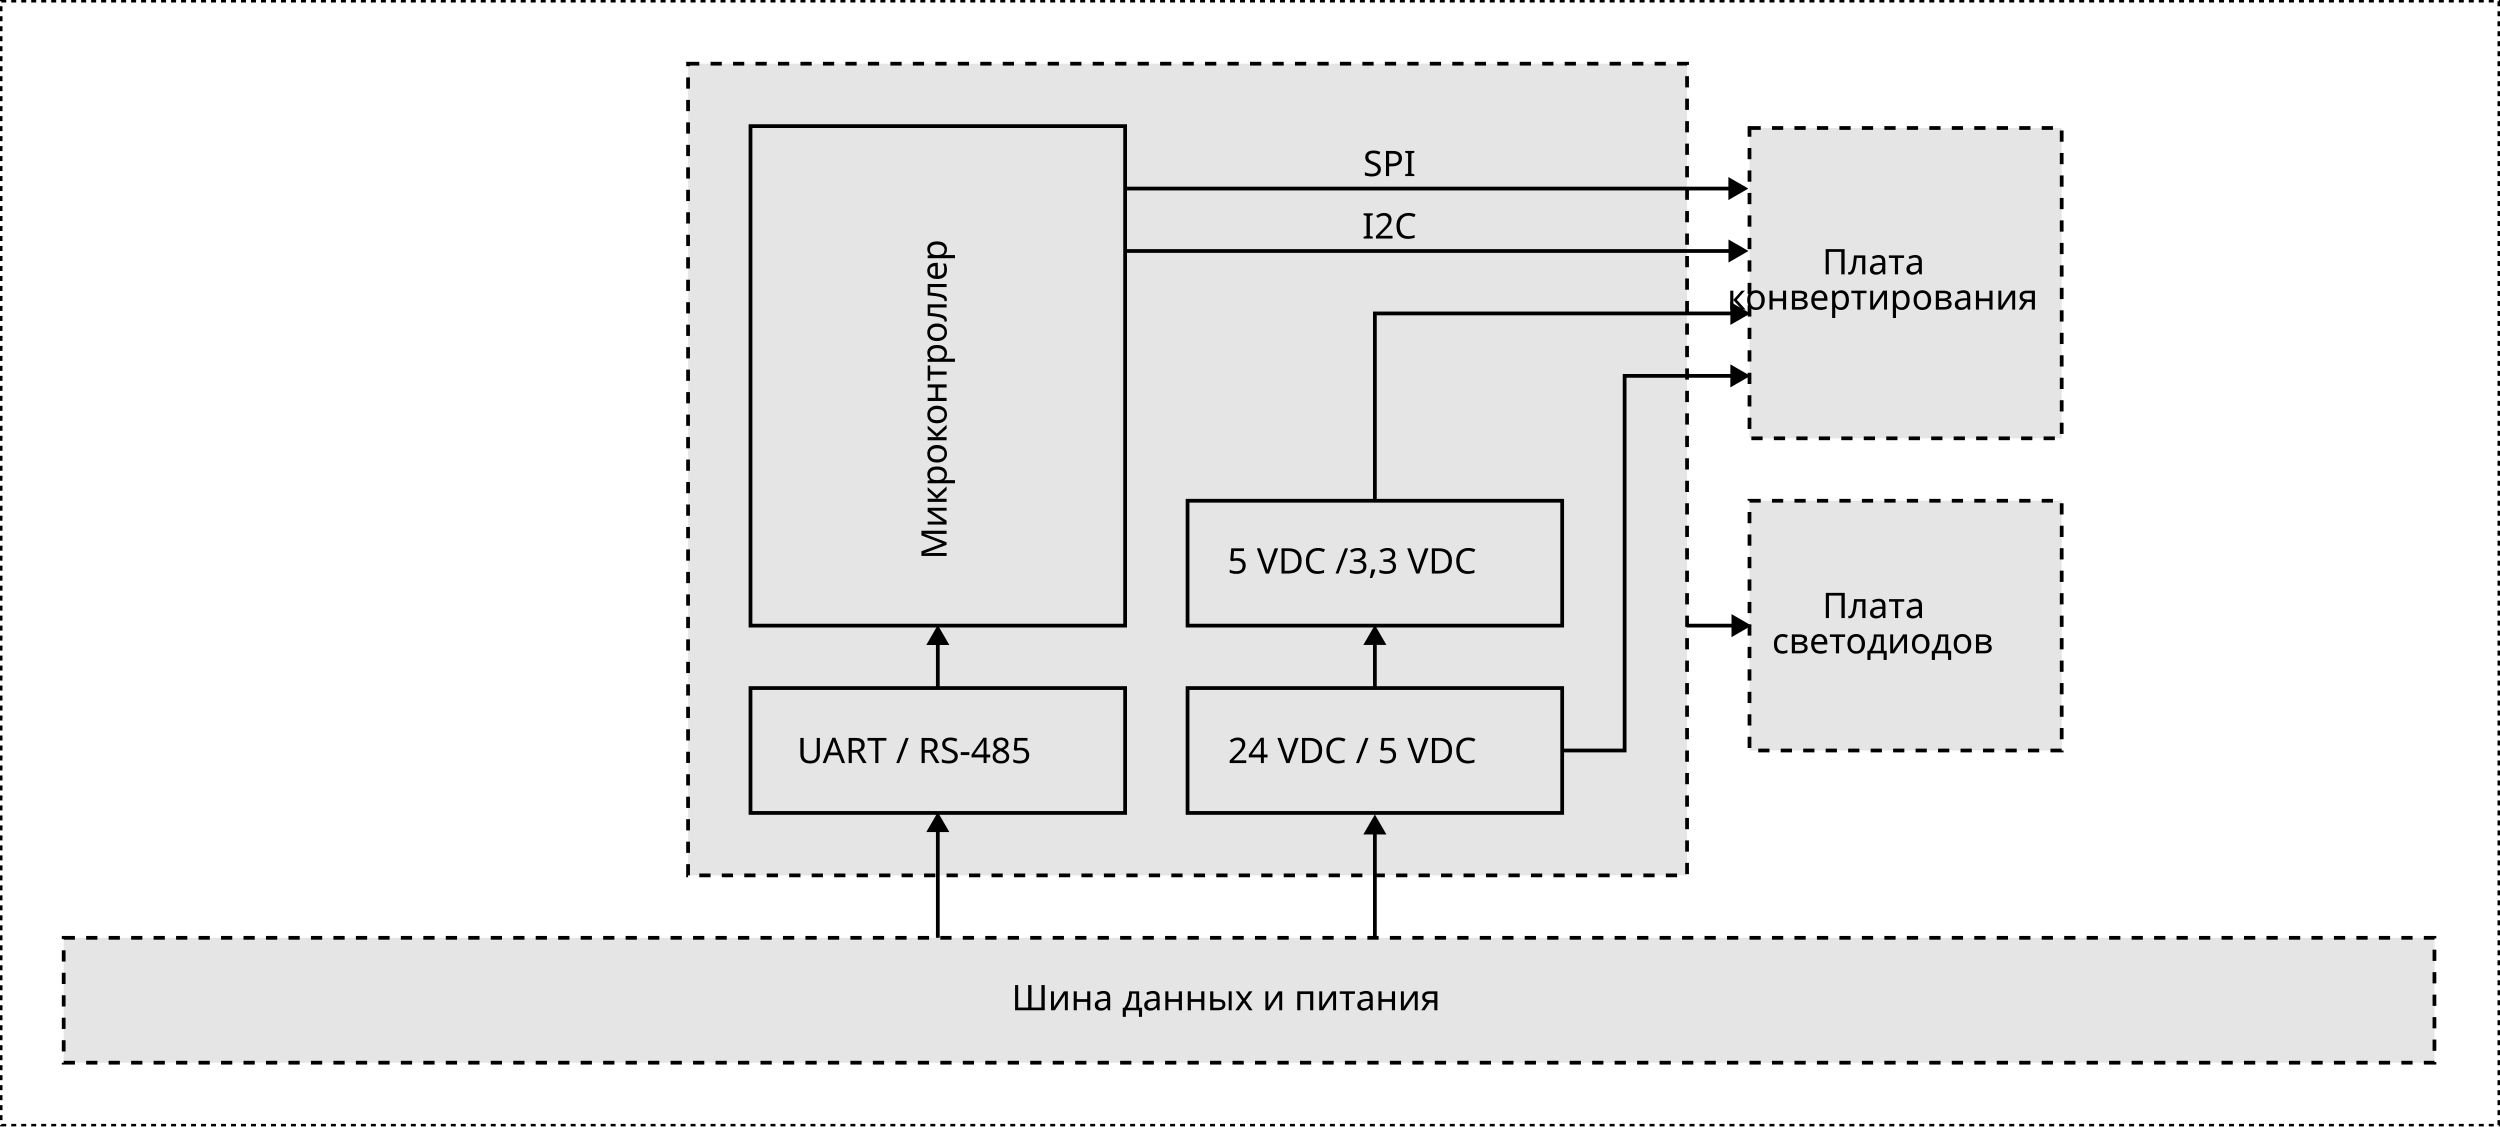
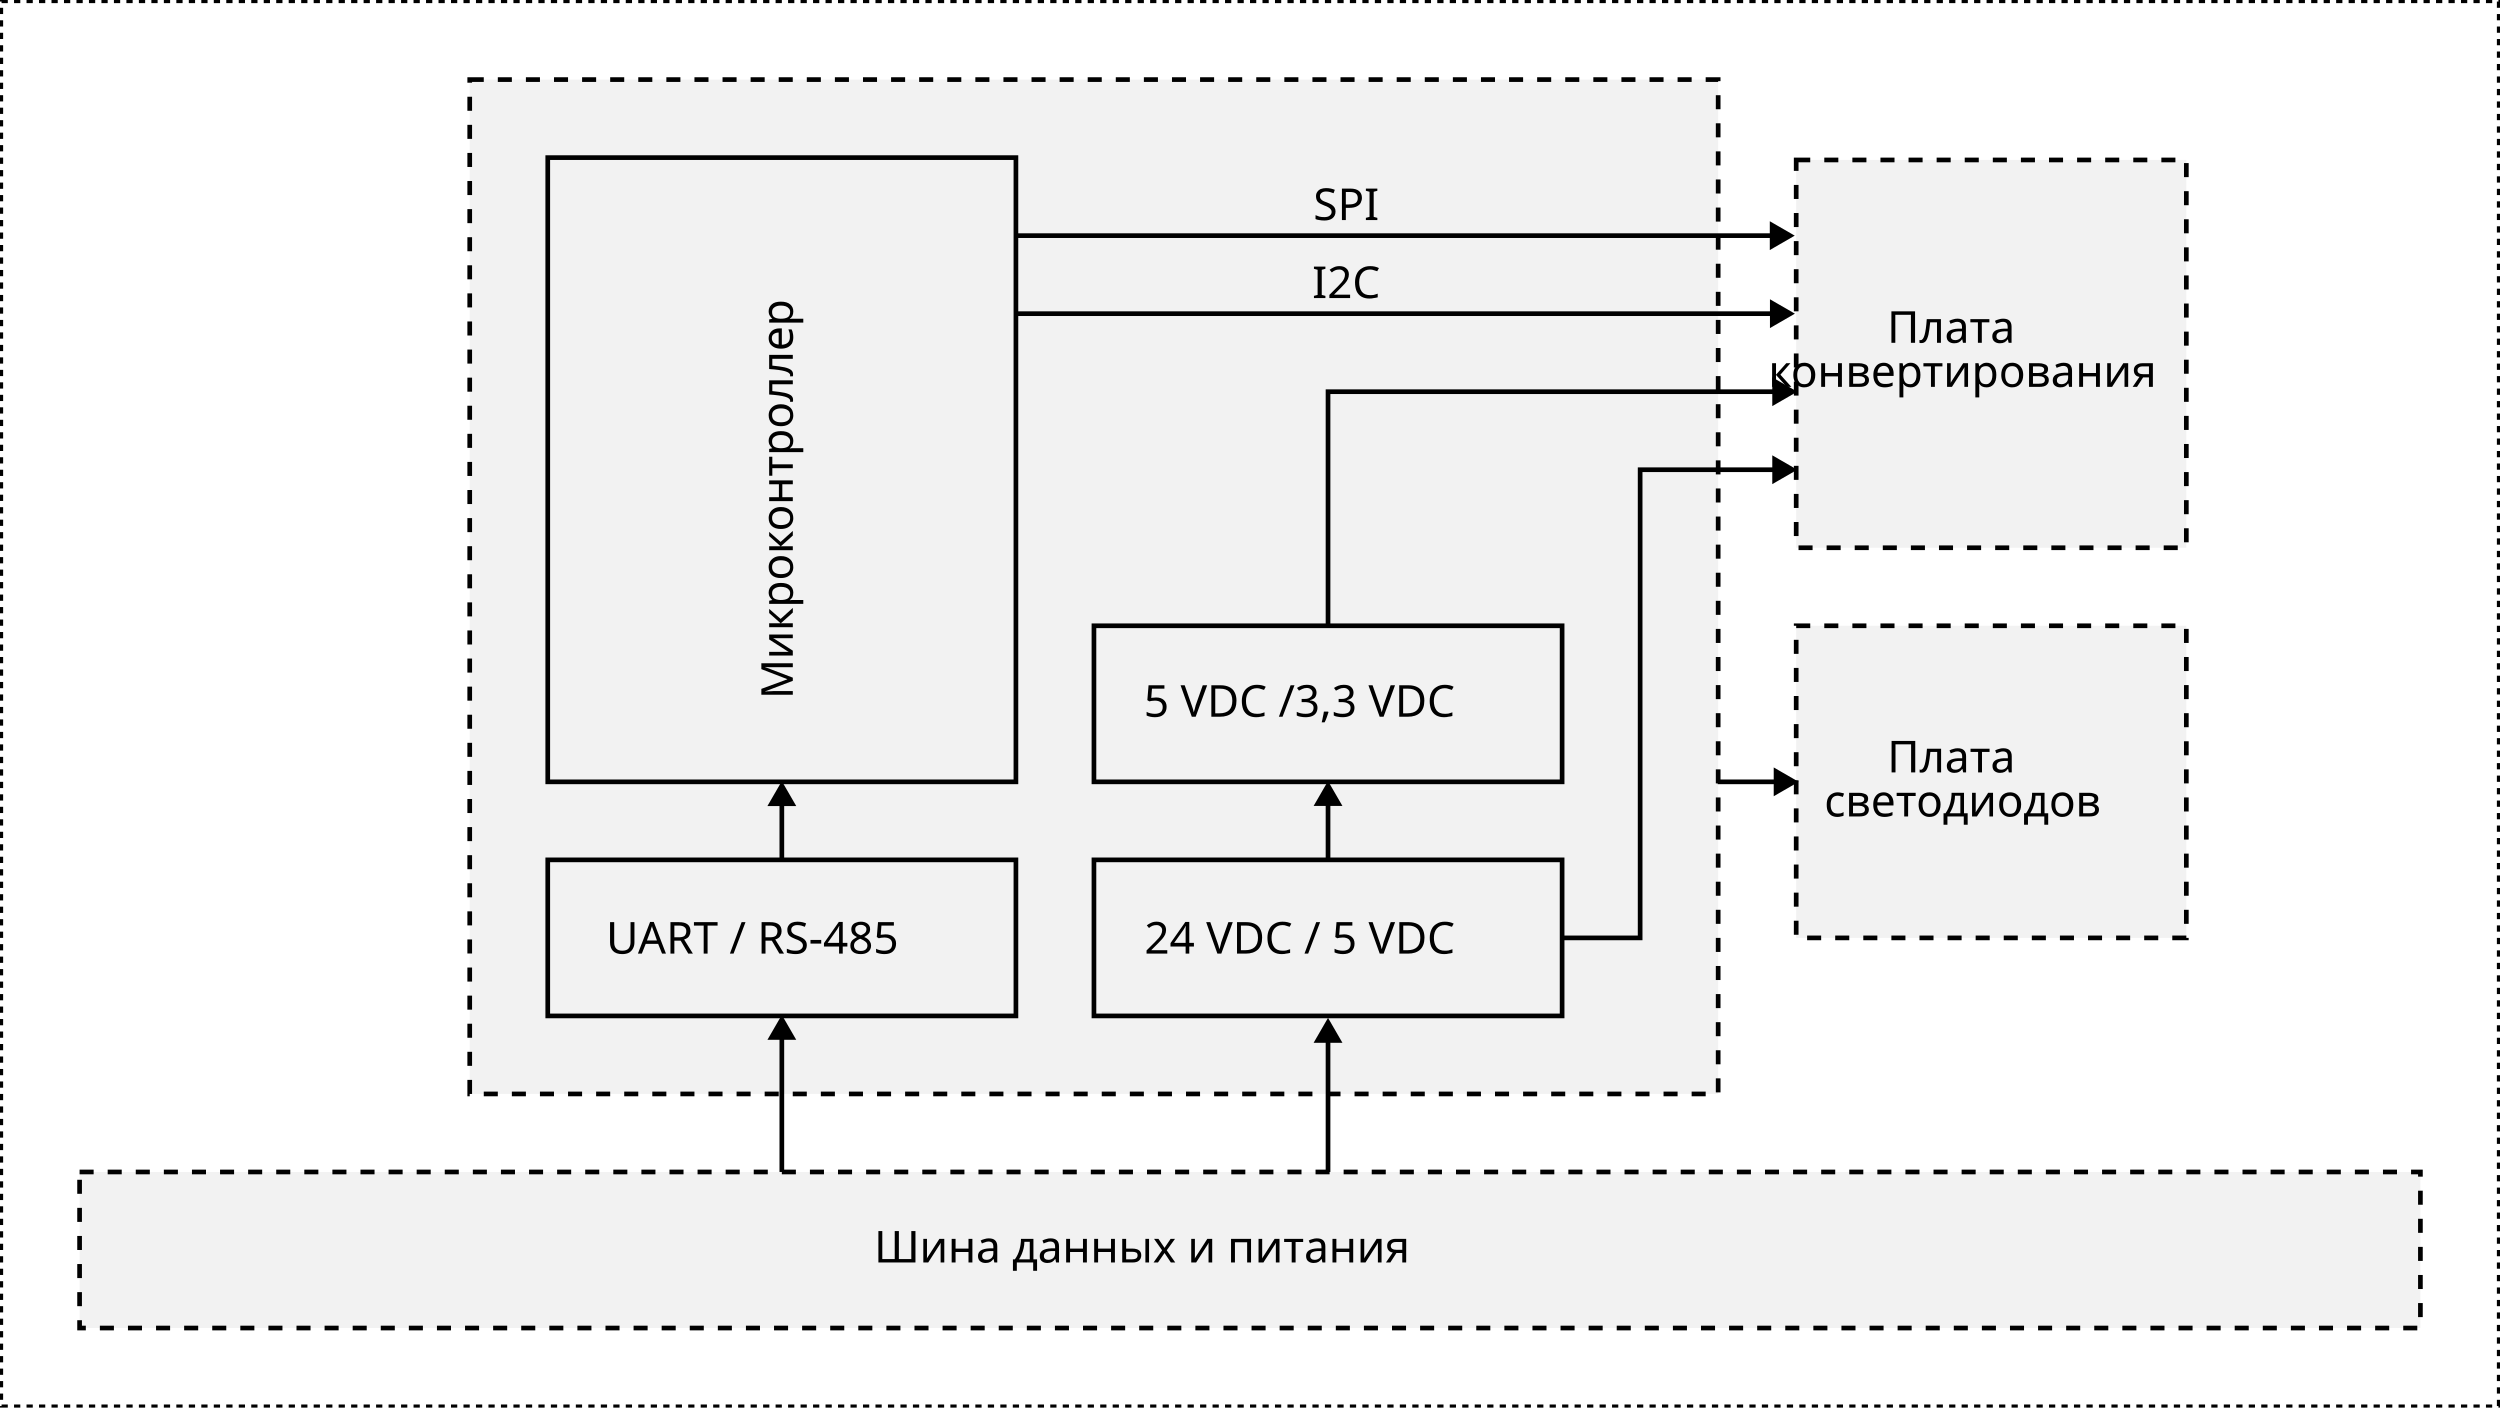
- <svg xmlns="http://www.w3.org/2000/svg" width="200.2mm" height="90.2mm" viewBox="0 0 200.2 90.2" version="1.1" id="svg1">
+ <svg xmlns="http://www.w3.org/2000/svg" width="160.2mm" height="90.2mm" viewBox="0 0 160.2 90.2" version="1.1" id="svg1">
  <defs id="defs1">
    <marker style="overflow:visible" id="Triangle" refX="0" refY="0" orient="auto-start-reverse" markerWidth="1" markerHeight="1" viewBox="0 0 1 1" preserveAspectRatio="xMidYMid" markerUnits="strokeWidth">
      <path transform="scale(0.5)" style="fill:context-stroke;fill-rule:evenodd;stroke:context-stroke;stroke-width:1pt" d="M 5.77,0 -2.88,5 V -5 Z" id="path135" />
    </marker>
    <marker style="overflow:visible" id="Triangle-87" refX="0" refY="0" orient="auto-start-reverse" markerWidth="1" markerHeight="1" viewBox="0 0 1 1" preserveAspectRatio="xMidYMid" markerUnits="strokeWidth">
      <path transform="scale(0.5)" style="fill:context-stroke;fill-rule:evenodd;stroke:context-stroke;stroke-width:1pt" d="M 5.77,0 -2.88,5 V -5 Z" id="path135-92" />
    </marker>
    <marker style="overflow:visible" id="Triangle-87-5" refX="0" refY="0" orient="auto-start-reverse" markerWidth="1" markerHeight="1" viewBox="0 0 1 1" preserveAspectRatio="xMidYMid" markerUnits="strokeWidth">
      <path transform="scale(0.5)" style="fill:context-stroke;fill-rule:evenodd;stroke:context-stroke;stroke-width:1pt" d="M 5.77,0 -2.88,5 V -5 Z" id="path135-92-9" />
    </marker>
    <marker style="overflow:visible" id="Triangle-87-5-6" refX="0" refY="0" orient="auto-start-reverse" markerWidth="1" markerHeight="1" viewBox="0 0 1 1" preserveAspectRatio="xMidYMid" markerUnits="strokeWidth">
      <path transform="scale(0.5)" style="fill:context-stroke;fill-rule:evenodd;stroke:context-stroke;stroke-width:1pt" d="M 5.77,0 -2.88,5 V -5 Z" id="path135-92-9-1" />
    </marker>
    <marker style="overflow:visible" id="Triangle-87-5-6-0" refX="0" refY="0" orient="auto-start-reverse" markerWidth="1" markerHeight="1" viewBox="0 0 1 1" preserveAspectRatio="xMidYMid" markerUnits="strokeWidth">
      <path transform="scale(0.5)" style="fill:context-stroke;fill-rule:evenodd;stroke:context-stroke;stroke-width:1pt" d="M 5.77,0 -2.88,5 V -5 Z" id="path135-92-9-1-6" />
    </marker>
    <marker style="overflow:visible" id="Triangle-87-5-6-0-7" refX="0" refY="0" orient="auto-start-reverse" markerWidth="1" markerHeight="1" viewBox="0 0 1 1" preserveAspectRatio="xMidYMid" markerUnits="strokeWidth">
      <path transform="scale(0.5)" style="fill:context-stroke;fill-rule:evenodd;stroke:context-stroke;stroke-width:1pt" d="M 5.77,0 -2.88,5 V -5 Z" id="path135-92-9-1-6-6" />
    </marker>
    <marker style="overflow:visible" id="Triangle-87-5-6-7" refX="0" refY="0" orient="auto-start-reverse" markerWidth="1" markerHeight="1" viewBox="0 0 1 1" preserveAspectRatio="xMidYMid" markerUnits="strokeWidth">
      <path transform="scale(0.5)" style="fill:context-stroke;fill-rule:evenodd;stroke:context-stroke;stroke-width:1pt" d="M 5.77,0 -2.88,5 V -5 Z" id="path135-92-9-1-4" />
    </marker>
  </defs>
-   <g id="layer1" transform="translate(0.09999999,-119.9)">
-     <rect style="fill:none;stroke:#000000;stroke-width:0.2;stroke-dasharray:0.4, 0.4;stroke-dashoffset:0;stroke-opacity:1" id="rect1-1" width="200" height="90" x="0" y="120" />
-     <rect style="fill:#e5e5e5;fill-opacity:1;stroke:#000000;stroke-width:0.3;stroke-dasharray:0.9, 0.9;stroke-dashoffset:0;stroke-opacity:1" id="rect1-5-2-1-03-9-0" width="80" height="65" x="55" y="125" />
-     <rect style="fill:none;stroke:#000000;stroke-width:0.3;stroke-dasharray:none;stroke-opacity:1" id="rect1-5-2-1" width="30" height="40" x="60" y="130" />
-     <rect style="fill:#e5e5e5;fill-opacity:1;stroke:#000000;stroke-width:0.3;stroke-dasharray:0.9, 0.9;stroke-dashoffset:0;stroke-opacity:1" id="rect1-5-2-1-03" width="25" height="20" x="140" y="160" />
-     <rect style="fill:#e5e5e5;fill-opacity:1;stroke:#000000;stroke-width:0.3;stroke-dasharray:0.9, 0.9;stroke-dashoffset:0;stroke-opacity:1" id="rect1-5-2-1-03-9" width="25" height="24.85" x="140" y="130.15" />
-     <text xml:space="preserve" style="font-style:normal;font-variant:normal;font-weight:normal;font-stretch:normal;font-size:2.822px;line-height:1;font-family:'PT Sans';-inkscape-font-specification:'PT Sans, Normal';font-variant-ligatures:normal;font-variant-caps:normal;font-variant-numeric:normal;font-variant-east-asian:normal;text-align:center;letter-spacing:0px;writing-mode:lr-tb;direction:ltr;text-anchor:middle;fill:#000000;fill-opacity:1;stroke:none;stroke-width:0.3;stroke-dasharray:none;stroke-dashoffset:0;stroke-opacity:1" x="152.489" y="141.869" id="text3-5-0-5-9">
-       <tspan style="font-style:normal;font-variant:normal;font-weight:normal;font-stretch:normal;font-size:2.822px;font-family:'PT Sans';-inkscape-font-specification:'PT Sans, Normal';font-variant-ligatures:normal;font-variant-caps:normal;font-variant-numeric:normal;font-variant-east-asian:normal;stroke-width:0.3" x="152.489" y="141.869" id="tspan4-8-6-3-1">Плата</tspan>
-       <tspan style="font-style:normal;font-variant:normal;font-weight:normal;font-stretch:normal;font-size:2.822px;font-family:'PT Sans';-inkscape-font-specification:'PT Sans, Normal';font-variant-ligatures:normal;font-variant-caps:normal;font-variant-numeric:normal;font-variant-east-asian:normal;stroke-width:0.3" x="152.489" y="144.692" id="tspan3-2">конвертирования</tspan>
+   <g id="layer1" transform="translate(0.09999999,-134.9)">
+     <rect style="fill:none;stroke:#000000;stroke-width:0.2;stroke-dasharray:0.4, 0.4;stroke-dashoffset:0;stroke-opacity:1" id="rect1-1" width="160" height="90" x="3.0726173e-15" y="135" />
+     <rect style="fill:#f2f2f2;fill-opacity:1;stroke:#000000;stroke-width:0.3;stroke-dasharray:0.9, 0.9;stroke-dashoffset:0;stroke-opacity:1" id="rect1-5-2-1-03-9-0" width="80" height="65" x="30" y="140" />
+     <rect style="fill:none;stroke:#000000;stroke-width:0.3;stroke-dasharray:none;stroke-opacity:1" id="rect1-5-2-1" width="30" height="40" x="35" y="145" />
+     <rect style="fill:#f2f2f2;fill-opacity:1;stroke:#000000;stroke-width:0.3;stroke-dasharray:0.9, 0.9;stroke-dashoffset:0;stroke-opacity:1" id="rect1-5-2-1-03" width="25" height="20" x="115" y="175" />
+     <rect style="fill:#f2f2f2;fill-opacity:1;stroke:#000000;stroke-width:0.3;stroke-dasharray:0.9, 0.9;stroke-dashoffset:0;stroke-opacity:1" id="rect1-5-2-1-03-9" width="25" height="24.85" x="115" y="145.15" />
+     <text xml:space="preserve" style="font-style:normal;font-variant:normal;font-weight:normal;font-stretch:normal;font-size:2.822px;line-height:1;font-family:'PT Sans';-inkscape-font-specification:'PT Sans, Normal';font-variant-ligatures:normal;font-variant-caps:normal;font-variant-numeric:normal;font-variant-east-asian:normal;text-align:center;letter-spacing:0px;writing-mode:lr-tb;direction:ltr;text-anchor:middle;fill:#000000;fill-opacity:1;stroke:none;stroke-width:0.3;stroke-dasharray:none;stroke-dashoffset:0;stroke-opacity:1" x="127.489" y="156.869" id="text3-5-0-5-9">
+       <tspan style="font-style:normal;font-variant:normal;font-weight:normal;font-stretch:normal;font-size:2.822px;font-family:'PT Sans';-inkscape-font-specification:'PT Sans, Normal';font-variant-ligatures:normal;font-variant-caps:normal;font-variant-numeric:normal;font-variant-east-asian:normal;stroke-width:0.3" x="127.489" y="156.869" id="tspan4-8-6-3-1">Плата</tspan>
+       <tspan style="font-style:normal;font-variant:normal;font-weight:normal;font-stretch:normal;font-size:2.822px;font-family:'PT Sans';-inkscape-font-specification:'PT Sans, Normal';font-variant-ligatures:normal;font-variant-caps:normal;font-variant-numeric:normal;font-variant-east-asian:normal;stroke-width:0.3" x="127.489" y="159.692" id="tspan3-2">конвертирования</tspan>
    </text>
-     <rect style="fill:none;stroke:#000000;stroke-width:0.3;stroke-dasharray:none;stroke-opacity:1" id="rect1-5-2-1-0" width="30" height="10" x="60" y="175" />
-     <rect style="fill:#e5e5e5;fill-opacity:1;stroke:#000000;stroke-width:0.3;stroke-dasharray:0.9, 0.9;stroke-dashoffset:0;stroke-opacity:1" id="rect1-5-2-1-0-9" width="189.85" height="10" x="5" y="195" />
-     <path style="fill:none;stroke:#000000;stroke-width:0.3;stroke-linejoin:miter;stroke-miterlimit:4;stroke-dasharray:none;marker-end:url(#Triangle)" d="M 90,135 H 114.421 138.841" id="path24-2" />
-     <path style="fill:none;stroke:#000000;stroke-width:0.3;stroke-linejoin:miter;stroke-miterlimit:4;stroke-dasharray:none;marker-end:url(#Triangle-87)" d="m 90,140 h 24.425 24.425" id="path24-2-2" />
-     <path style="fill:none;stroke:#000000;stroke-width:0.3;stroke-linejoin:miter;stroke-miterlimit:4;stroke-dasharray:none;marker-end:url(#Triangle-87-5)" d="m 134.97,170 h 2.061 2.061" id="path24-2-2-2" />
-     <path style="fill:none;stroke:#000000;stroke-width:0.3;stroke-linejoin:miter;stroke-miterlimit:4;stroke-dasharray:none;marker-end:url(#Triangle-87-5-6)" d="M 110,174.987 V 173 171.013" id="path24-2-2-2-6" />
-     <path style="fill:none;stroke:#000000;stroke-width:0.3;stroke-linejoin:miter;stroke-miterlimit:4;stroke-dasharray:none;marker-end:url(#Triangle-87-5-6-7)" d="m 75,174.993 v -1.987 -1.987" id="path24-2-2-2-6-2" />
-     <path style="fill:none;stroke:#000000;stroke-width:0.3;stroke-linejoin:miter;stroke-miterlimit:4;stroke-dasharray:none;marker-end:url(#Triangle-87-5-6-0)" d="m 110,195 v -4.405 -4.405" id="path24-2-2-2-6-5" />
-     <path style="fill:none;stroke:#000000;stroke-width:0.3;stroke-linejoin:miter;stroke-miterlimit:4;stroke-dasharray:none;marker-end:url(#Triangle-87-5-6-0-7)" d="m 75,195 v -4.5 -4.5" id="path24-2-2-2-6-5-6" />
-     <text xml:space="preserve" style="font-style:normal;font-variant:normal;font-weight:normal;font-stretch:normal;font-size:2.822px;line-height:1;font-family:'PT Sans';-inkscape-font-specification:'PT Sans, Normal';font-variant-ligatures:normal;font-variant-caps:normal;font-variant-numeric:normal;font-variant-east-asian:normal;text-align:center;letter-spacing:0px;writing-mode:lr-tb;direction:ltr;text-anchor:middle;fill:#000000;fill-opacity:1;stroke:none;stroke-width:0.3;stroke-dasharray:none;stroke-dashoffset:0;stroke-opacity:1" x="74.946" y="181.01" id="text3">
-       <tspan style="font-style:normal;font-variant:normal;font-weight:normal;font-stretch:normal;font-size:2.822px;font-family:'PT Sans';-inkscape-font-specification:'PT Sans, Normal';font-variant-ligatures:normal;font-variant-caps:normal;font-variant-numeric:normal;font-variant-east-asian:normal;stroke-width:0.3" x="74.946" y="181.01" id="tspan4">UART / RS-485</tspan>
+     <rect style="fill:none;stroke:#000000;stroke-width:0.3;stroke-dasharray:none;stroke-opacity:1" id="rect1-5-2-1-0" width="30" height="10" x="35" y="190" />
+     <rect style="fill:#f2f2f2;fill-opacity:1;stroke:#000000;stroke-width:0.3;stroke-dasharray:0.9, 0.9;stroke-dashoffset:0;stroke-opacity:1" id="rect1-5-2-1-0-9" width="150" height="10" x="5" y="210" />
+     <path style="fill:none;stroke:#000000;stroke-width:0.3;stroke-linejoin:miter;stroke-miterlimit:4;stroke-dasharray:none;marker-end:url(#Triangle)" d="M 65,150 H 89.421 113.841" id="path24-2" />
+     <path style="fill:none;stroke:#000000;stroke-width:0.3;stroke-linejoin:miter;stroke-miterlimit:4;stroke-dasharray:none;marker-end:url(#Triangle-87)" d="M 65,155 H 89.425 113.851" id="path24-2-2" />
+     <path style="fill:none;stroke:#000000;stroke-width:0.3;stroke-linejoin:miter;stroke-miterlimit:4;stroke-dasharray:none;marker-end:url(#Triangle-87-5)" d="m 109.97,185 h 2.061 2.061" id="path24-2-2-2" />
+     <path style="fill:none;stroke:#000000;stroke-width:0.3;stroke-linejoin:miter;stroke-miterlimit:4;stroke-dasharray:none;marker-end:url(#Triangle-87-5-6)" d="M 85,189.987 V 188 186.013" id="path24-2-2-2-6" />
+     <path style="fill:none;stroke:#000000;stroke-width:0.3;stroke-linejoin:miter;stroke-miterlimit:4;stroke-dasharray:none;marker-end:url(#Triangle-87-5-6-7)" d="m 50,189.993 v -1.987 -1.987" id="path24-2-2-2-6-2" />
+     <path style="fill:none;stroke:#000000;stroke-width:0.3;stroke-linejoin:miter;stroke-miterlimit:4;stroke-dasharray:none;marker-end:url(#Triangle-87-5-6-0)" d="m 85,210 v -4.405 -4.405" id="path24-2-2-2-6-5" />
+     <path style="fill:none;stroke:#000000;stroke-width:0.3;stroke-linejoin:miter;stroke-miterlimit:4;stroke-dasharray:none;marker-end:url(#Triangle-87-5-6-0-7)" d="m 50,210 v -4.5 -4.5" id="path24-2-2-2-6-5-6" />
+     <text xml:space="preserve" style="font-style:normal;font-variant:normal;font-weight:normal;font-stretch:normal;font-size:2.822px;line-height:1;font-family:'PT Sans';-inkscape-font-specification:'PT Sans, Normal';font-variant-ligatures:normal;font-variant-caps:normal;font-variant-numeric:normal;font-variant-east-asian:normal;text-align:center;letter-spacing:0px;writing-mode:lr-tb;direction:ltr;text-anchor:middle;fill:#000000;fill-opacity:1;stroke:none;stroke-width:0.3;stroke-dasharray:none;stroke-dashoffset:0;stroke-opacity:1" x="49.946" y="196.01" id="text3">
+       <tspan style="font-style:normal;font-variant:normal;font-weight:normal;font-stretch:normal;font-size:2.822px;font-family:'PT Sans';-inkscape-font-specification:'PT Sans, Normal';font-variant-ligatures:normal;font-variant-caps:normal;font-variant-numeric:normal;font-variant-east-asian:normal;stroke-width:0.3" x="49.946" y="196.01" id="tspan4">UART / RS-485</tspan>
    </text>
-     <text xml:space="preserve" style="font-style:normal;font-variant:normal;font-weight:normal;font-stretch:normal;font-size:2.822px;line-height:1;font-family:'PT Sans';-inkscape-font-specification:'PT Sans, Normal';font-variant-ligatures:normal;font-variant-caps:normal;font-variant-numeric:normal;font-variant-east-asian:normal;text-align:center;letter-spacing:0px;writing-mode:lr-tb;direction:ltr;text-anchor:middle;fill:#000000;fill-opacity:1;stroke:none;stroke-width:0.3;stroke-dasharray:none;stroke-dashoffset:0;stroke-opacity:1" x="-150.051" y="75.706" id="text3-0" transform="rotate(-90)">
-       <tspan style="font-style:normal;font-variant:normal;font-weight:normal;font-stretch:normal;font-size:2.822px;font-family:'PT Sans';-inkscape-font-specification:'PT Sans, Normal';font-variant-ligatures:normal;font-variant-caps:normal;font-variant-numeric:normal;font-variant-east-asian:normal;stroke-width:0.3" x="-150.051" y="75.706" id="tspan4-81">Микроконтроллер</tspan>
+     <text xml:space="preserve" style="font-style:normal;font-variant:normal;font-weight:normal;font-stretch:normal;font-size:2.822px;line-height:1;font-family:'PT Sans';-inkscape-font-specification:'PT Sans, Normal';font-variant-ligatures:normal;font-variant-caps:normal;font-variant-numeric:normal;font-variant-east-asian:normal;text-align:center;letter-spacing:0px;writing-mode:lr-tb;direction:ltr;text-anchor:middle;fill:#000000;fill-opacity:1;stroke:none;stroke-width:0.3;stroke-dasharray:none;stroke-dashoffset:0;stroke-opacity:1" x="-165.051" y="50.706" id="text3-0" transform="rotate(-90)">
+       <tspan style="font-style:normal;font-variant:normal;font-weight:normal;font-stretch:normal;font-size:2.822px;font-family:'PT Sans';-inkscape-font-specification:'PT Sans, Normal';font-variant-ligatures:normal;font-variant-caps:normal;font-variant-numeric:normal;font-variant-east-asian:normal;stroke-width:0.3" x="-165.051" y="50.706" id="tspan4-81">Микроконтроллер</tspan>
    </text>
-     <text xml:space="preserve" style="font-style:normal;font-variant:normal;font-weight:normal;font-stretch:normal;font-size:2.822px;line-height:1;font-family:'PT Sans';-inkscape-font-specification:'PT Sans, Normal';font-variant-ligatures:normal;font-variant-caps:normal;font-variant-numeric:normal;font-variant-east-asian:normal;text-align:center;letter-spacing:0px;writing-mode:lr-tb;direction:ltr;text-anchor:middle;fill:#000000;fill-opacity:1;stroke:none;stroke-width:0.3;stroke-dasharray:none;stroke-dashoffset:0;stroke-opacity:1" x="113" y="134" id="text3-0-3">
-       <tspan style="font-style:normal;font-variant:normal;font-weight:normal;font-stretch:normal;font-size:2.822px;font-family:'PT Sans';-inkscape-font-specification:'PT Sans, Normal';font-variant-ligatures:normal;font-variant-caps:normal;font-variant-numeric:normal;font-variant-east-asian:normal;stroke-width:0.3" x="113" y="134" id="tspan4-81-6">SPI</tspan>
+     <text xml:space="preserve" style="font-style:normal;font-variant:normal;font-weight:normal;font-stretch:normal;font-size:2.822px;line-height:1;font-family:'PT Sans';-inkscape-font-specification:'PT Sans, Normal';font-variant-ligatures:normal;font-variant-caps:normal;font-variant-numeric:normal;font-variant-east-asian:normal;text-align:center;letter-spacing:0px;writing-mode:lr-tb;direction:ltr;text-anchor:middle;fill:#000000;fill-opacity:1;stroke:none;stroke-width:0.3;stroke-dasharray:none;stroke-dashoffset:0;stroke-opacity:1" x="88" y="149" id="text3-0-3">
+       <tspan style="font-style:normal;font-variant:normal;font-weight:normal;font-stretch:normal;font-size:2.822px;font-family:'PT Sans';-inkscape-font-specification:'PT Sans, Normal';font-variant-ligatures:normal;font-variant-caps:normal;font-variant-numeric:normal;font-variant-east-asian:normal;stroke-width:0.3" x="88" y="149" id="tspan4-81-6">SPI</tspan>
    </text>
-     <text xml:space="preserve" style="font-style:normal;font-variant:normal;font-weight:normal;font-stretch:normal;font-size:2.822px;line-height:1;font-family:'PT Sans';-inkscape-font-specification:'PT Sans, Normal';font-variant-ligatures:normal;font-variant-caps:normal;font-variant-numeric:normal;font-variant-east-asian:normal;text-align:center;letter-spacing:0px;writing-mode:lr-tb;direction:ltr;text-anchor:middle;fill:#000000;fill-opacity:1;stroke:none;stroke-width:0.3;stroke-dasharray:none;stroke-dashoffset:0;stroke-opacity:1" x="113" y="139" id="text3-0-3-3">
-       <tspan style="font-style:normal;font-variant:normal;font-weight:normal;font-stretch:normal;font-size:2.822px;font-family:'PT Sans';-inkscape-font-specification:'PT Sans, Normal';font-variant-ligatures:normal;font-variant-caps:normal;font-variant-numeric:normal;font-variant-east-asian:normal;stroke-width:0.3" x="113" y="139" id="tspan4-81-6-1">I2C</tspan>
+     <text xml:space="preserve" style="font-style:normal;font-variant:normal;font-weight:normal;font-stretch:normal;font-size:2.822px;line-height:1;font-family:'PT Sans';-inkscape-font-specification:'PT Sans, Normal';font-variant-ligatures:normal;font-variant-caps:normal;font-variant-numeric:normal;font-variant-east-asian:normal;text-align:center;letter-spacing:0px;writing-mode:lr-tb;direction:ltr;text-anchor:middle;fill:#000000;fill-opacity:1;stroke:none;stroke-width:0.3;stroke-dasharray:none;stroke-dashoffset:0;stroke-opacity:1" x="88" y="154" id="text3-0-3-3">
+       <tspan style="font-style:normal;font-variant:normal;font-weight:normal;font-stretch:normal;font-size:2.822px;font-family:'PT Sans';-inkscape-font-specification:'PT Sans, Normal';font-variant-ligatures:normal;font-variant-caps:normal;font-variant-numeric:normal;font-variant-east-asian:normal;stroke-width:0.3" x="88" y="154" id="tspan4-81-6-1">I2C</tspan>
    </text>
-     <rect style="fill:none;stroke:#000000;stroke-width:0.3;stroke-dasharray:none;stroke-opacity:1" id="rect1-5-2-1-0-2" width="30" height="10" x="95" y="175" />
-     <rect style="fill:none;stroke:#000000;stroke-width:0.3;stroke-dasharray:none;stroke-opacity:1" id="rect1-5-2-1-0-2-4" width="30" height="10" x="95" y="160" />
-     <text xml:space="preserve" style="font-style:normal;font-variant:normal;font-weight:normal;font-stretch:normal;font-size:2.822px;line-height:1;font-family:'PT Sans';-inkscape-font-specification:'PT Sans, Normal';font-variant-ligatures:normal;font-variant-caps:normal;font-variant-numeric:normal;font-variant-east-asian:normal;text-align:center;letter-spacing:0px;writing-mode:lr-tb;direction:ltr;text-anchor:middle;fill:#000000;fill-opacity:1;stroke:none;stroke-width:0.3;stroke-dasharray:none;stroke-dashoffset:0;stroke-opacity:1" x="110.013" y="181.01" id="text3-5">
-       <tspan style="font-style:normal;font-variant:normal;font-weight:normal;font-stretch:normal;font-size:2.822px;font-family:'PT Sans';-inkscape-font-specification:'PT Sans, Normal';font-variant-ligatures:normal;font-variant-caps:normal;font-variant-numeric:normal;font-variant-east-asian:normal;stroke-width:0.3" x="110.013" y="181.01" id="tspan4-8">24 VDC / 5 VDC</tspan>
+     <rect style="fill:none;stroke:#000000;stroke-width:0.3;stroke-dasharray:none;stroke-opacity:1" id="rect1-5-2-1-0-2" width="30" height="10" x="70" y="190" />
+     <rect style="fill:none;stroke:#000000;stroke-width:0.3;stroke-dasharray:none;stroke-opacity:1" id="rect1-5-2-1-0-2-4" width="30" height="10" x="70" y="175" />
+     <text xml:space="preserve" style="font-style:normal;font-variant:normal;font-weight:normal;font-stretch:normal;font-size:2.822px;line-height:1;font-family:'PT Sans';-inkscape-font-specification:'PT Sans, Normal';font-variant-ligatures:normal;font-variant-caps:normal;font-variant-numeric:normal;font-variant-east-asian:normal;text-align:center;letter-spacing:0px;writing-mode:lr-tb;direction:ltr;text-anchor:middle;fill:#000000;fill-opacity:1;stroke:none;stroke-width:0.3;stroke-dasharray:none;stroke-dashoffset:0;stroke-opacity:1" x="85.013" y="196.01" id="text3-5">
+       <tspan style="font-style:normal;font-variant:normal;font-weight:normal;font-stretch:normal;font-size:2.822px;font-family:'PT Sans';-inkscape-font-specification:'PT Sans, Normal';font-variant-ligatures:normal;font-variant-caps:normal;font-variant-numeric:normal;font-variant-east-asian:normal;stroke-width:0.3" x="85.013" y="196.01" id="tspan4-8">24 VDC / 5 VDC</tspan>
    </text>
-     <text xml:space="preserve" style="font-style:normal;font-variant:normal;font-weight:normal;font-stretch:normal;font-size:2.822px;line-height:1;font-family:'PT Sans';-inkscape-font-specification:'PT Sans, Normal';font-variant-ligatures:normal;font-variant-caps:normal;font-variant-numeric:normal;font-variant-east-asian:normal;text-align:center;letter-spacing:0px;writing-mode:lr-tb;direction:ltr;text-anchor:middle;fill:#000000;fill-opacity:1;stroke:none;stroke-width:0.3;stroke-dasharray:none;stroke-dashoffset:0;stroke-opacity:1" x="109.997" y="165.828" id="text3-5-0">
-       <tspan style="font-style:normal;font-variant:normal;font-weight:normal;font-stretch:normal;font-size:2.822px;font-family:'PT Sans';-inkscape-font-specification:'PT Sans, Normal';font-variant-ligatures:normal;font-variant-caps:normal;font-variant-numeric:normal;font-variant-east-asian:normal;stroke-width:0.3" x="109.997" y="165.828" id="tspan4-8-6">5 VDC /3,3 VDC</tspan>
+     <text xml:space="preserve" style="font-style:normal;font-variant:normal;font-weight:normal;font-stretch:normal;font-size:2.822px;line-height:1;font-family:'PT Sans';-inkscape-font-specification:'PT Sans, Normal';font-variant-ligatures:normal;font-variant-caps:normal;font-variant-numeric:normal;font-variant-east-asian:normal;text-align:center;letter-spacing:0px;writing-mode:lr-tb;direction:ltr;text-anchor:middle;fill:#000000;fill-opacity:1;stroke:none;stroke-width:0.3;stroke-dasharray:none;stroke-dashoffset:0;stroke-opacity:1" x="84.997" y="180.828" id="text3-5-0">
+       <tspan style="font-style:normal;font-variant:normal;font-weight:normal;font-stretch:normal;font-size:2.822px;font-family:'PT Sans';-inkscape-font-specification:'PT Sans, Normal';font-variant-ligatures:normal;font-variant-caps:normal;font-variant-numeric:normal;font-variant-east-asian:normal;stroke-width:0.3" x="84.997" y="180.828" id="tspan4-8-6">5 VDC /3,3 VDC</tspan>
    </text>
-     <text xml:space="preserve" style="font-style:normal;font-variant:normal;font-weight:normal;font-stretch:normal;font-size:2.822px;line-height:1;font-family:'PT Sans';-inkscape-font-specification:'PT Sans, Normal';font-variant-ligatures:normal;font-variant-caps:normal;font-variant-numeric:normal;font-variant-east-asian:normal;text-align:center;letter-spacing:0px;writing-mode:lr-tb;direction:ltr;text-anchor:middle;fill:#000000;fill-opacity:1;stroke:none;stroke-width:0.3;stroke-dasharray:none;stroke-dashoffset:0;stroke-opacity:1" x="152.5" y="169.397" id="text3-5-0-5">
-       <tspan style="font-style:normal;font-variant:normal;font-weight:normal;font-stretch:normal;font-size:2.822px;font-family:'PT Sans';-inkscape-font-specification:'PT Sans, Normal';font-variant-ligatures:normal;font-variant-caps:normal;font-variant-numeric:normal;font-variant-east-asian:normal;stroke-width:0.3" x="152.5" y="169.397" id="tspan4-8-6-3">Плата</tspan>
-       <tspan style="font-style:normal;font-variant:normal;font-weight:normal;font-stretch:normal;font-size:2.822px;font-family:'PT Sans';-inkscape-font-specification:'PT Sans, Normal';font-variant-ligatures:normal;font-variant-caps:normal;font-variant-numeric:normal;font-variant-east-asian:normal;stroke-width:0.3" x="152.5" y="172.22" id="tspan3">светодиодов</tspan>
+     <text xml:space="preserve" style="font-style:normal;font-variant:normal;font-weight:normal;font-stretch:normal;font-size:2.822px;line-height:1;font-family:'PT Sans';-inkscape-font-specification:'PT Sans, Normal';font-variant-ligatures:normal;font-variant-caps:normal;font-variant-numeric:normal;font-variant-east-asian:normal;text-align:center;letter-spacing:0px;writing-mode:lr-tb;direction:ltr;text-anchor:middle;fill:#000000;fill-opacity:1;stroke:none;stroke-width:0.3;stroke-dasharray:none;stroke-dashoffset:0;stroke-opacity:1" x="127.5" y="184.397" id="text3-5-0-5">
+       <tspan style="font-style:normal;font-variant:normal;font-weight:normal;font-stretch:normal;font-size:2.822px;font-family:'PT Sans';-inkscape-font-specification:'PT Sans, Normal';font-variant-ligatures:normal;font-variant-caps:normal;font-variant-numeric:normal;font-variant-east-asian:normal;stroke-width:0.3" x="127.5" y="184.397" id="tspan4-8-6-3">Плата</tspan>
+       <tspan style="font-style:normal;font-variant:normal;font-weight:normal;font-stretch:normal;font-size:2.822px;font-family:'PT Sans';-inkscape-font-specification:'PT Sans, Normal';font-variant-ligatures:normal;font-variant-caps:normal;font-variant-numeric:normal;font-variant-east-asian:normal;stroke-width:0.3" x="127.5" y="187.22" id="tspan3">светодиодов</tspan>
    </text>
-     <text xml:space="preserve" style="font-style:normal;font-variant:normal;font-weight:normal;font-stretch:normal;font-size:2.822px;line-height:1;font-family:'PT Sans';-inkscape-font-specification:'PT Sans, Normal';font-variant-ligatures:normal;font-variant-caps:normal;font-variant-numeric:normal;font-variant-east-asian:normal;text-align:center;letter-spacing:0px;writing-mode:lr-tb;direction:ltr;text-anchor:middle;fill:#000000;fill-opacity:1;stroke:none;stroke-width:0.3;stroke-dasharray:none;stroke-dashoffset:0;stroke-opacity:1" x="99.909" y="200.803" id="text3-5-0-5-8">
-       <tspan style="font-style:normal;font-variant:normal;font-weight:normal;font-stretch:normal;font-size:2.822px;font-family:'PT Sans';-inkscape-font-specification:'PT Sans, Normal';font-variant-ligatures:normal;font-variant-caps:normal;font-variant-numeric:normal;font-variant-east-asian:normal;stroke-width:0.3" x="99.909" y="200.803" id="tspan3-5">Шина данных и питания</tspan>
+     <text xml:space="preserve" style="font-style:normal;font-variant:normal;font-weight:normal;font-stretch:normal;font-size:2.822px;line-height:1;font-family:'PT Sans';-inkscape-font-specification:'PT Sans, Normal';font-variant-ligatures:normal;font-variant-caps:normal;font-variant-numeric:normal;font-variant-east-asian:normal;text-align:center;letter-spacing:0px;writing-mode:lr-tb;direction:ltr;text-anchor:middle;fill:#000000;fill-opacity:1;stroke:none;stroke-width:0.3;stroke-dasharray:none;stroke-dashoffset:0;stroke-opacity:1" x="74.909" y="215.803" id="text3-5-0-5-8">
+       <tspan style="font-style:normal;font-variant:normal;font-weight:normal;font-stretch:normal;font-size:2.822px;font-family:'PT Sans';-inkscape-font-specification:'PT Sans, Normal';font-variant-ligatures:normal;font-variant-caps:normal;font-variant-numeric:normal;font-variant-east-asian:normal;stroke-width:0.3" x="74.909" y="215.803" id="tspan3-5">Шина данных и питания</tspan>
    </text>
-     <path style="fill:none;stroke:#000000;stroke-width:0.3;stroke-dasharray:none;stroke-dashoffset:0;stroke-opacity:1;marker-end:url(#Triangle)" d="m 125,180 h 5 v -30 h 9" id="path5" />
-     <path style="fill:none;stroke:#000000;stroke-width:0.3;stroke-dasharray:none;stroke-dashoffset:0;stroke-opacity:1;marker-end:url(#Triangle)" d="m 110,160 v -15 h 29" id="path6" />
+     <path style="fill:none;stroke:#000000;stroke-width:0.3;stroke-dasharray:none;stroke-dashoffset:0;stroke-opacity:1;marker-end:url(#Triangle)" d="m 100,195 h 5 v -30 h 9" id="path5" />
+     <path style="fill:none;stroke:#000000;stroke-width:0.3;stroke-dasharray:none;stroke-dashoffset:0;stroke-opacity:1;marker-end:url(#Triangle)" d="M 85,175 V 160 H 114" id="path6" />
  </g>
</svg>
